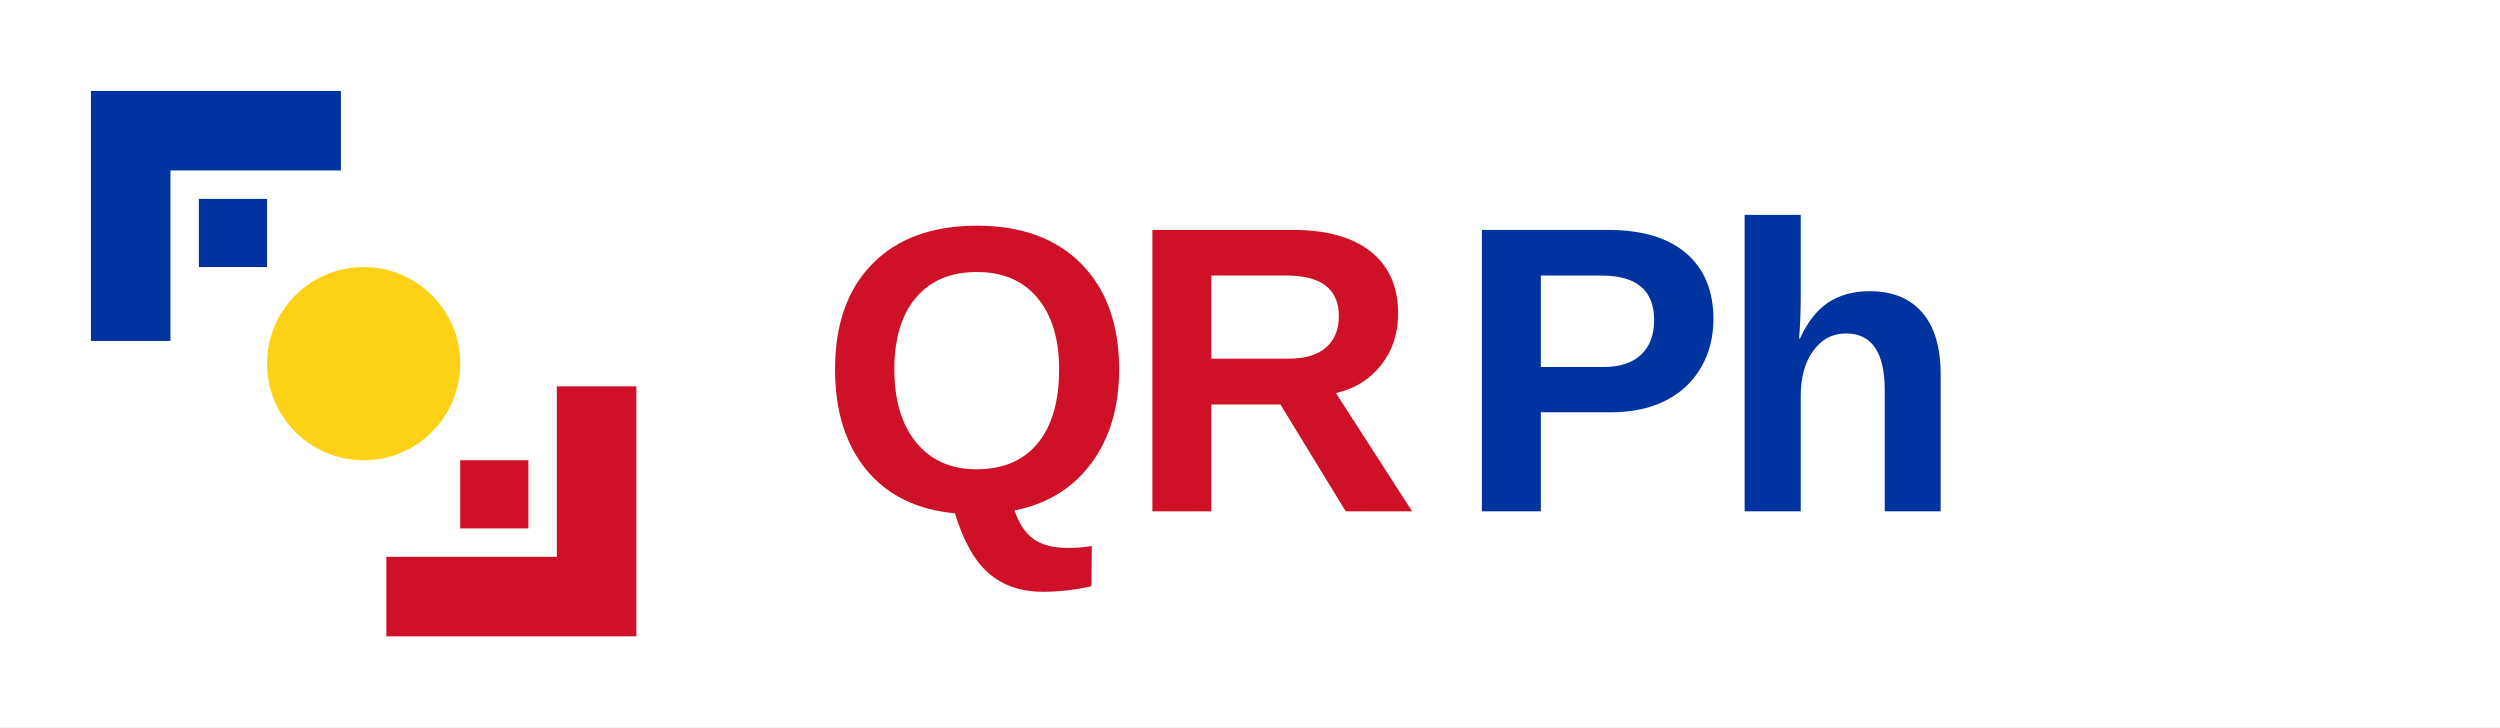
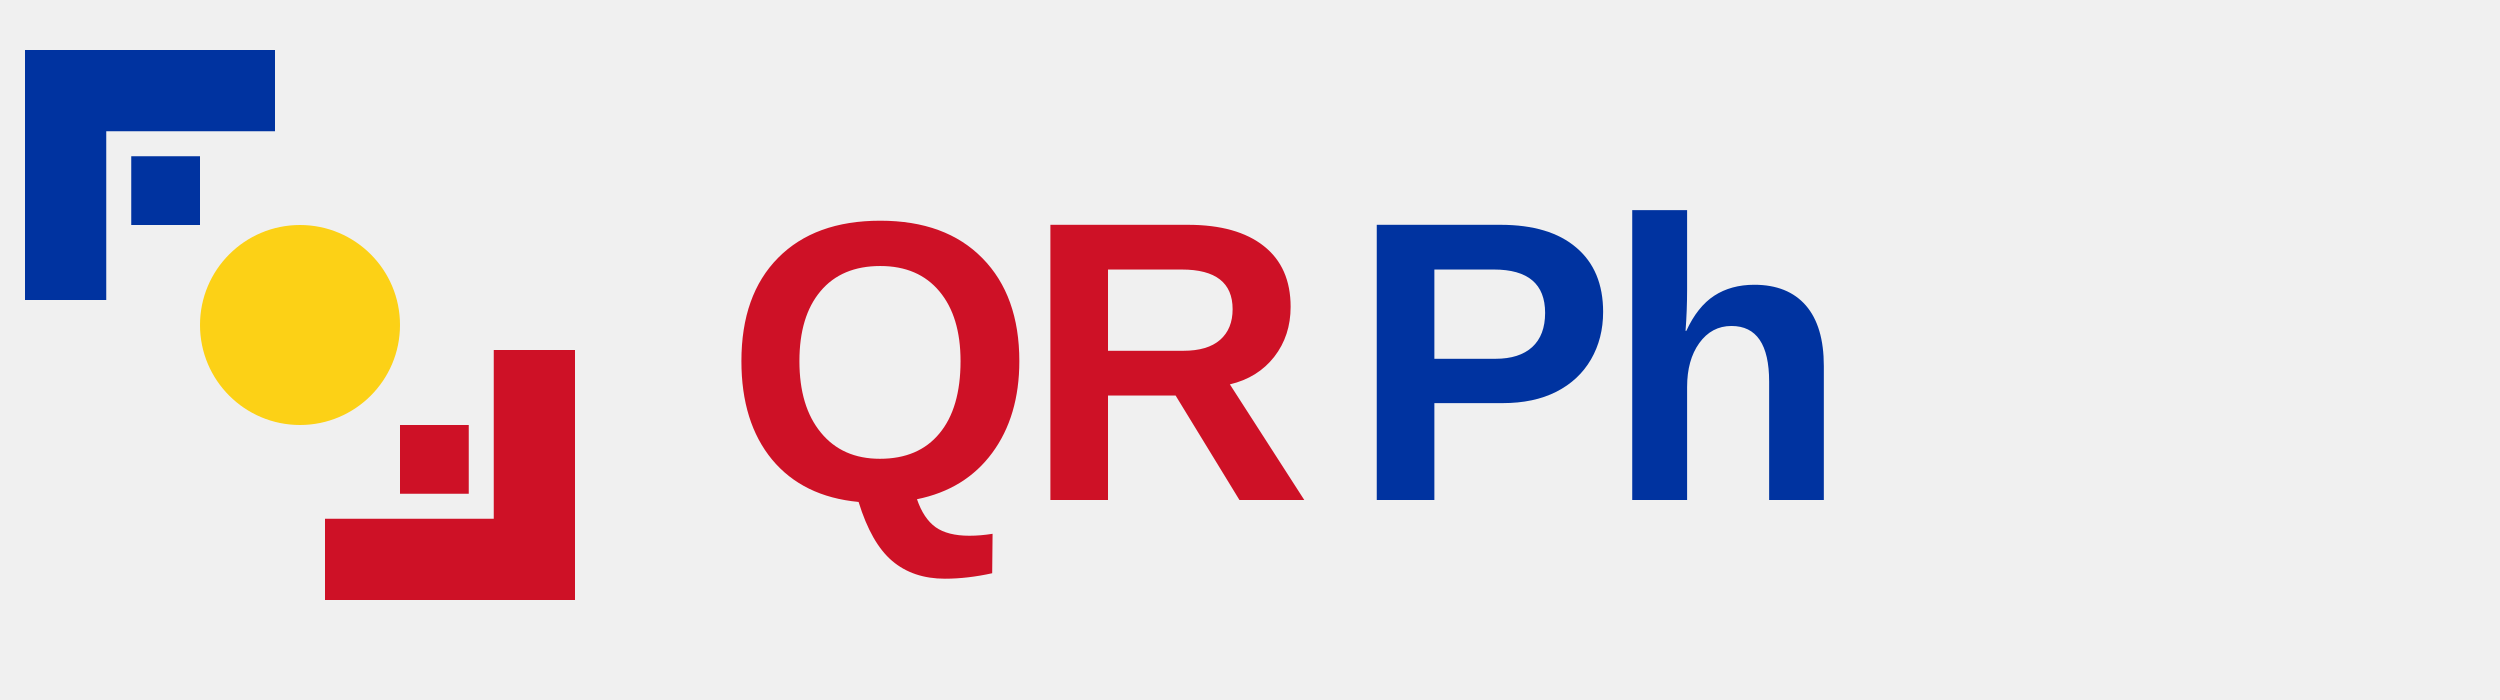
- <svg xmlns="http://www.w3.org/2000/svg" viewBox="0 0 220 64" fill="none" role="img" aria-label="QRPh">
-   <rect width="220" height="64" rx="0" fill="#FFFFFF" />
-   <g transform="translate(8,8)">
-     <path fill="#0033A0" d="M0 0h22v7H7v15H0V0z" />
-     <rect x="9.5" y="9.5" width="6" height="6" fill="#0033A0" />
-     <path fill="#CE1126" d="M48 48H26v-7h15V26h7v22z" />
-     <rect x="32.5" y="32.5" width="6" height="6" fill="#CE1126" />
-     <circle cx="24" cy="24" r="8.5" fill="#FCD116" />
+ <svg xmlns="http://www.w3.org/2000/svg" viewBox="0 0 200 56" fill="none" role="img" aria-label="QRPh">
+   <g transform="translate(2,4)">
+     <path fill="#0033A0" d="M0 0h20v6.5H6.5V20H0V0z" />
+     <rect x="8.5" y="8.5" width="5.5" height="5.5" fill="#0033A0" />
+     <path fill="#CE1126" d="M44 44H24v-6.5h13.5V24H44v20z" />
+     <rect x="30" y="30" width="5.5" height="5.5" fill="#CE1126" />
+     <circle cx="22" cy="22" r="8" fill="#FCD116" />
  </g>
-   <g font-family="Arial, Helvetica, sans-serif" font-weight="800" font-size="36">
-     <text x="72" y="45" fill="#CE1126" letter-spacing="-1">QR</text>
-     <text x="128" y="45" fill="#0033A0" letter-spacing="-1">Ph</text>
+   <g font-family="Arial, Helvetica, sans-serif" font-weight="800" font-size="32">
+     <text x="58" y="40" fill="#CE1126" letter-spacing="-1">QR</text>
+     <text x="108" y="40" fill="#0033A0" letter-spacing="-1">Ph</text>
  </g>
</svg>
